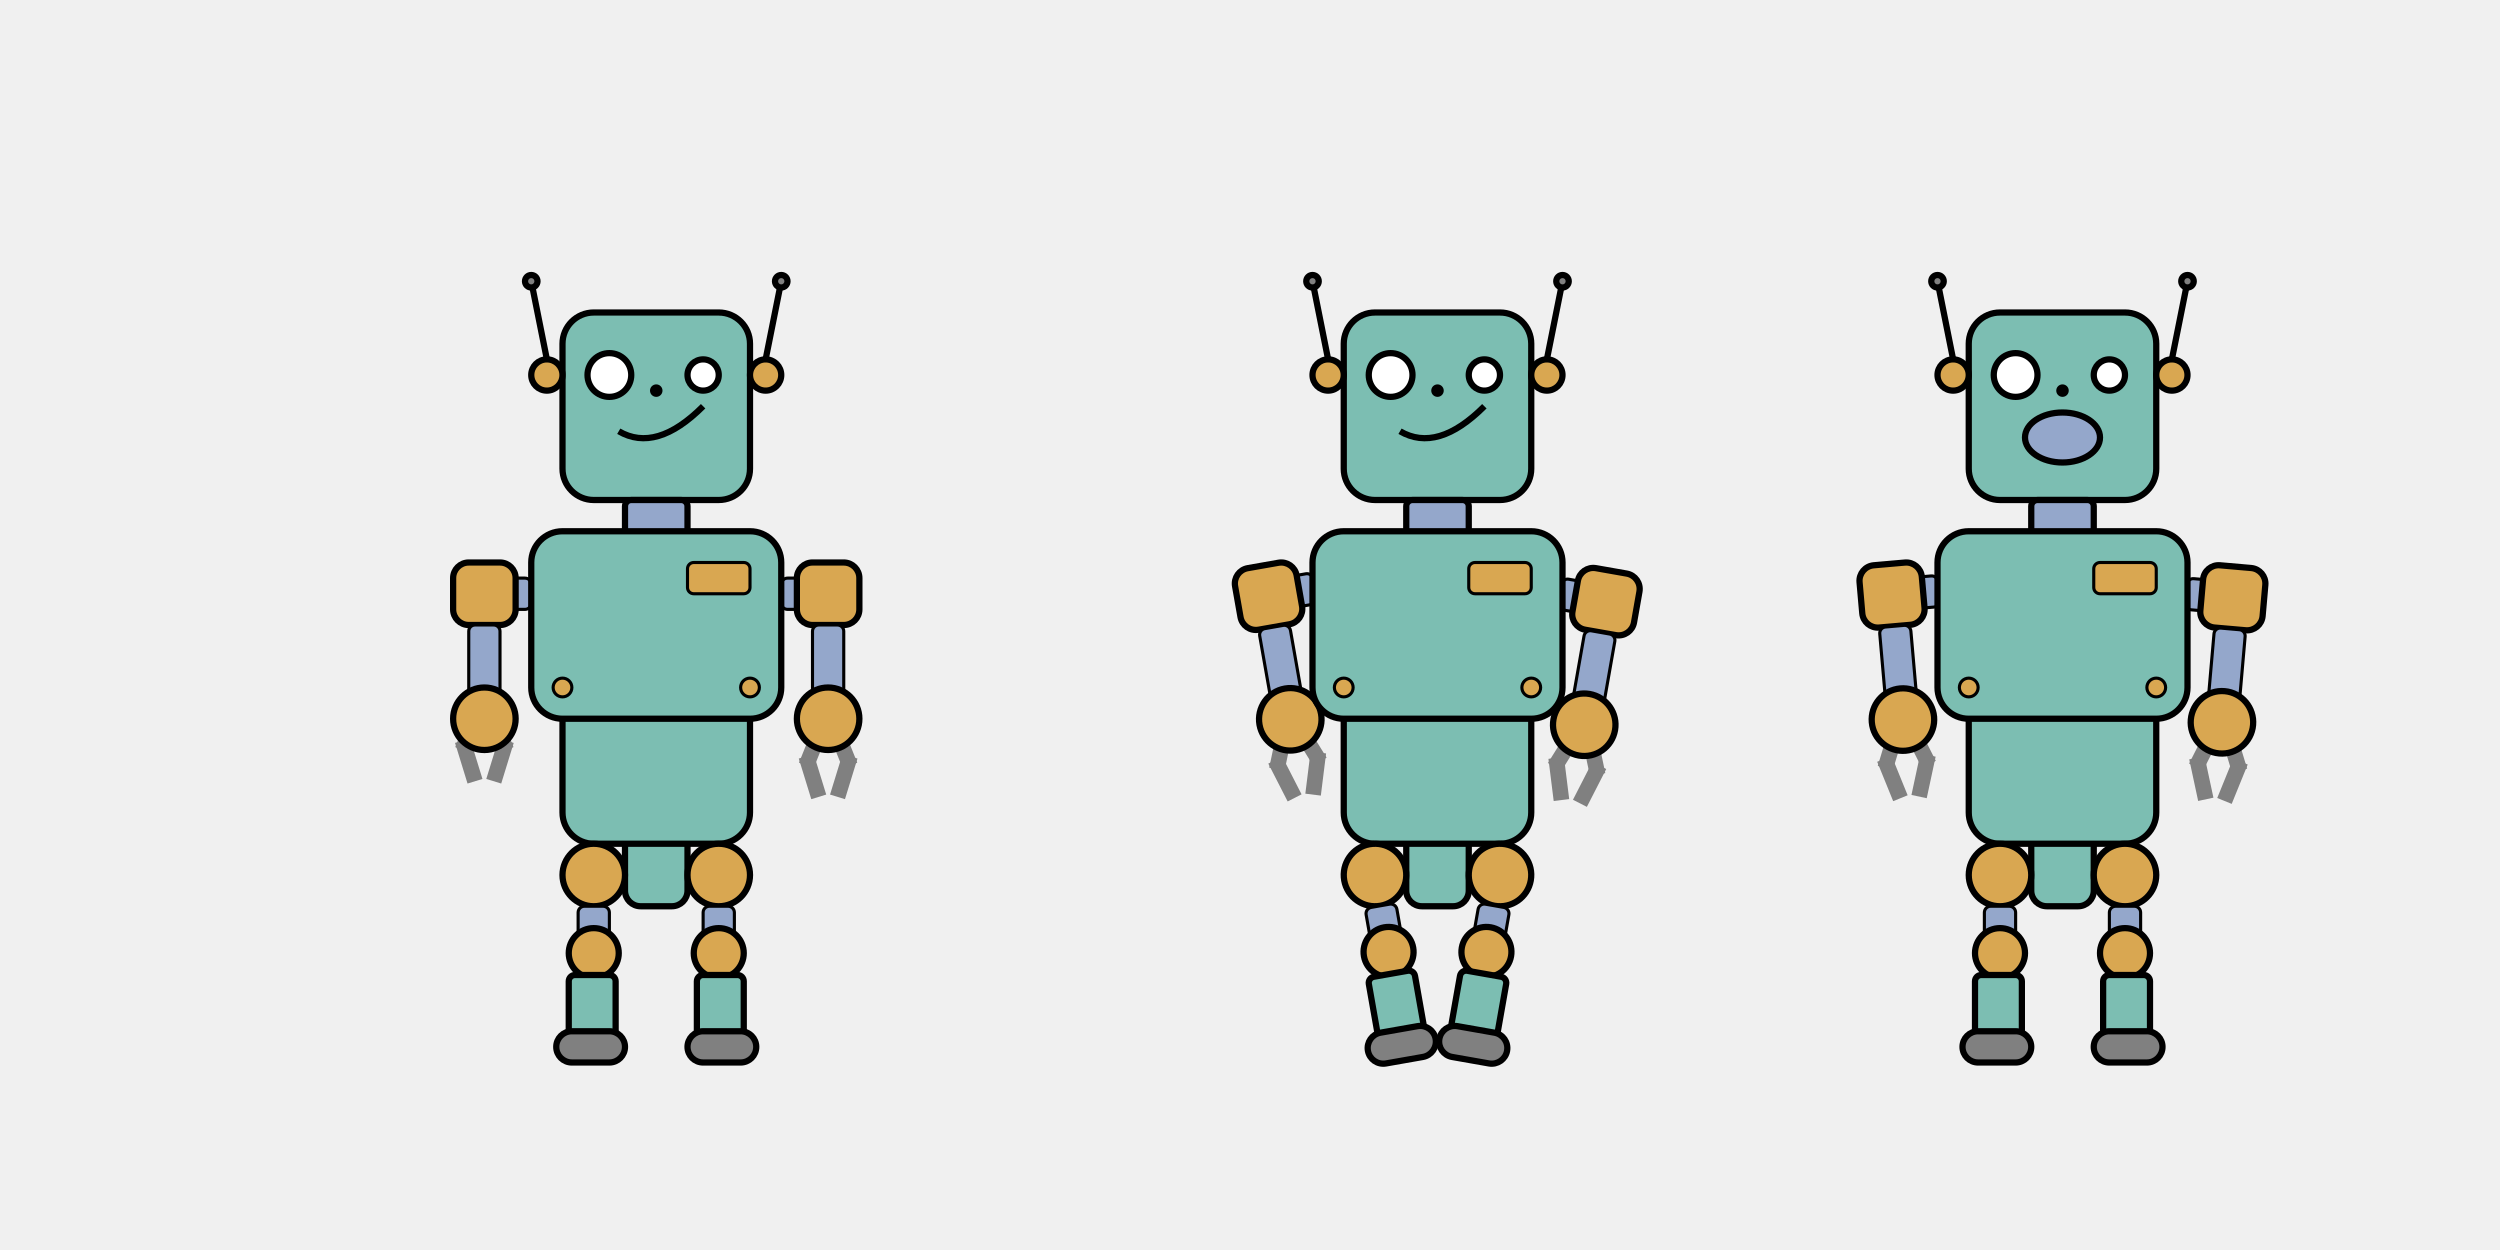
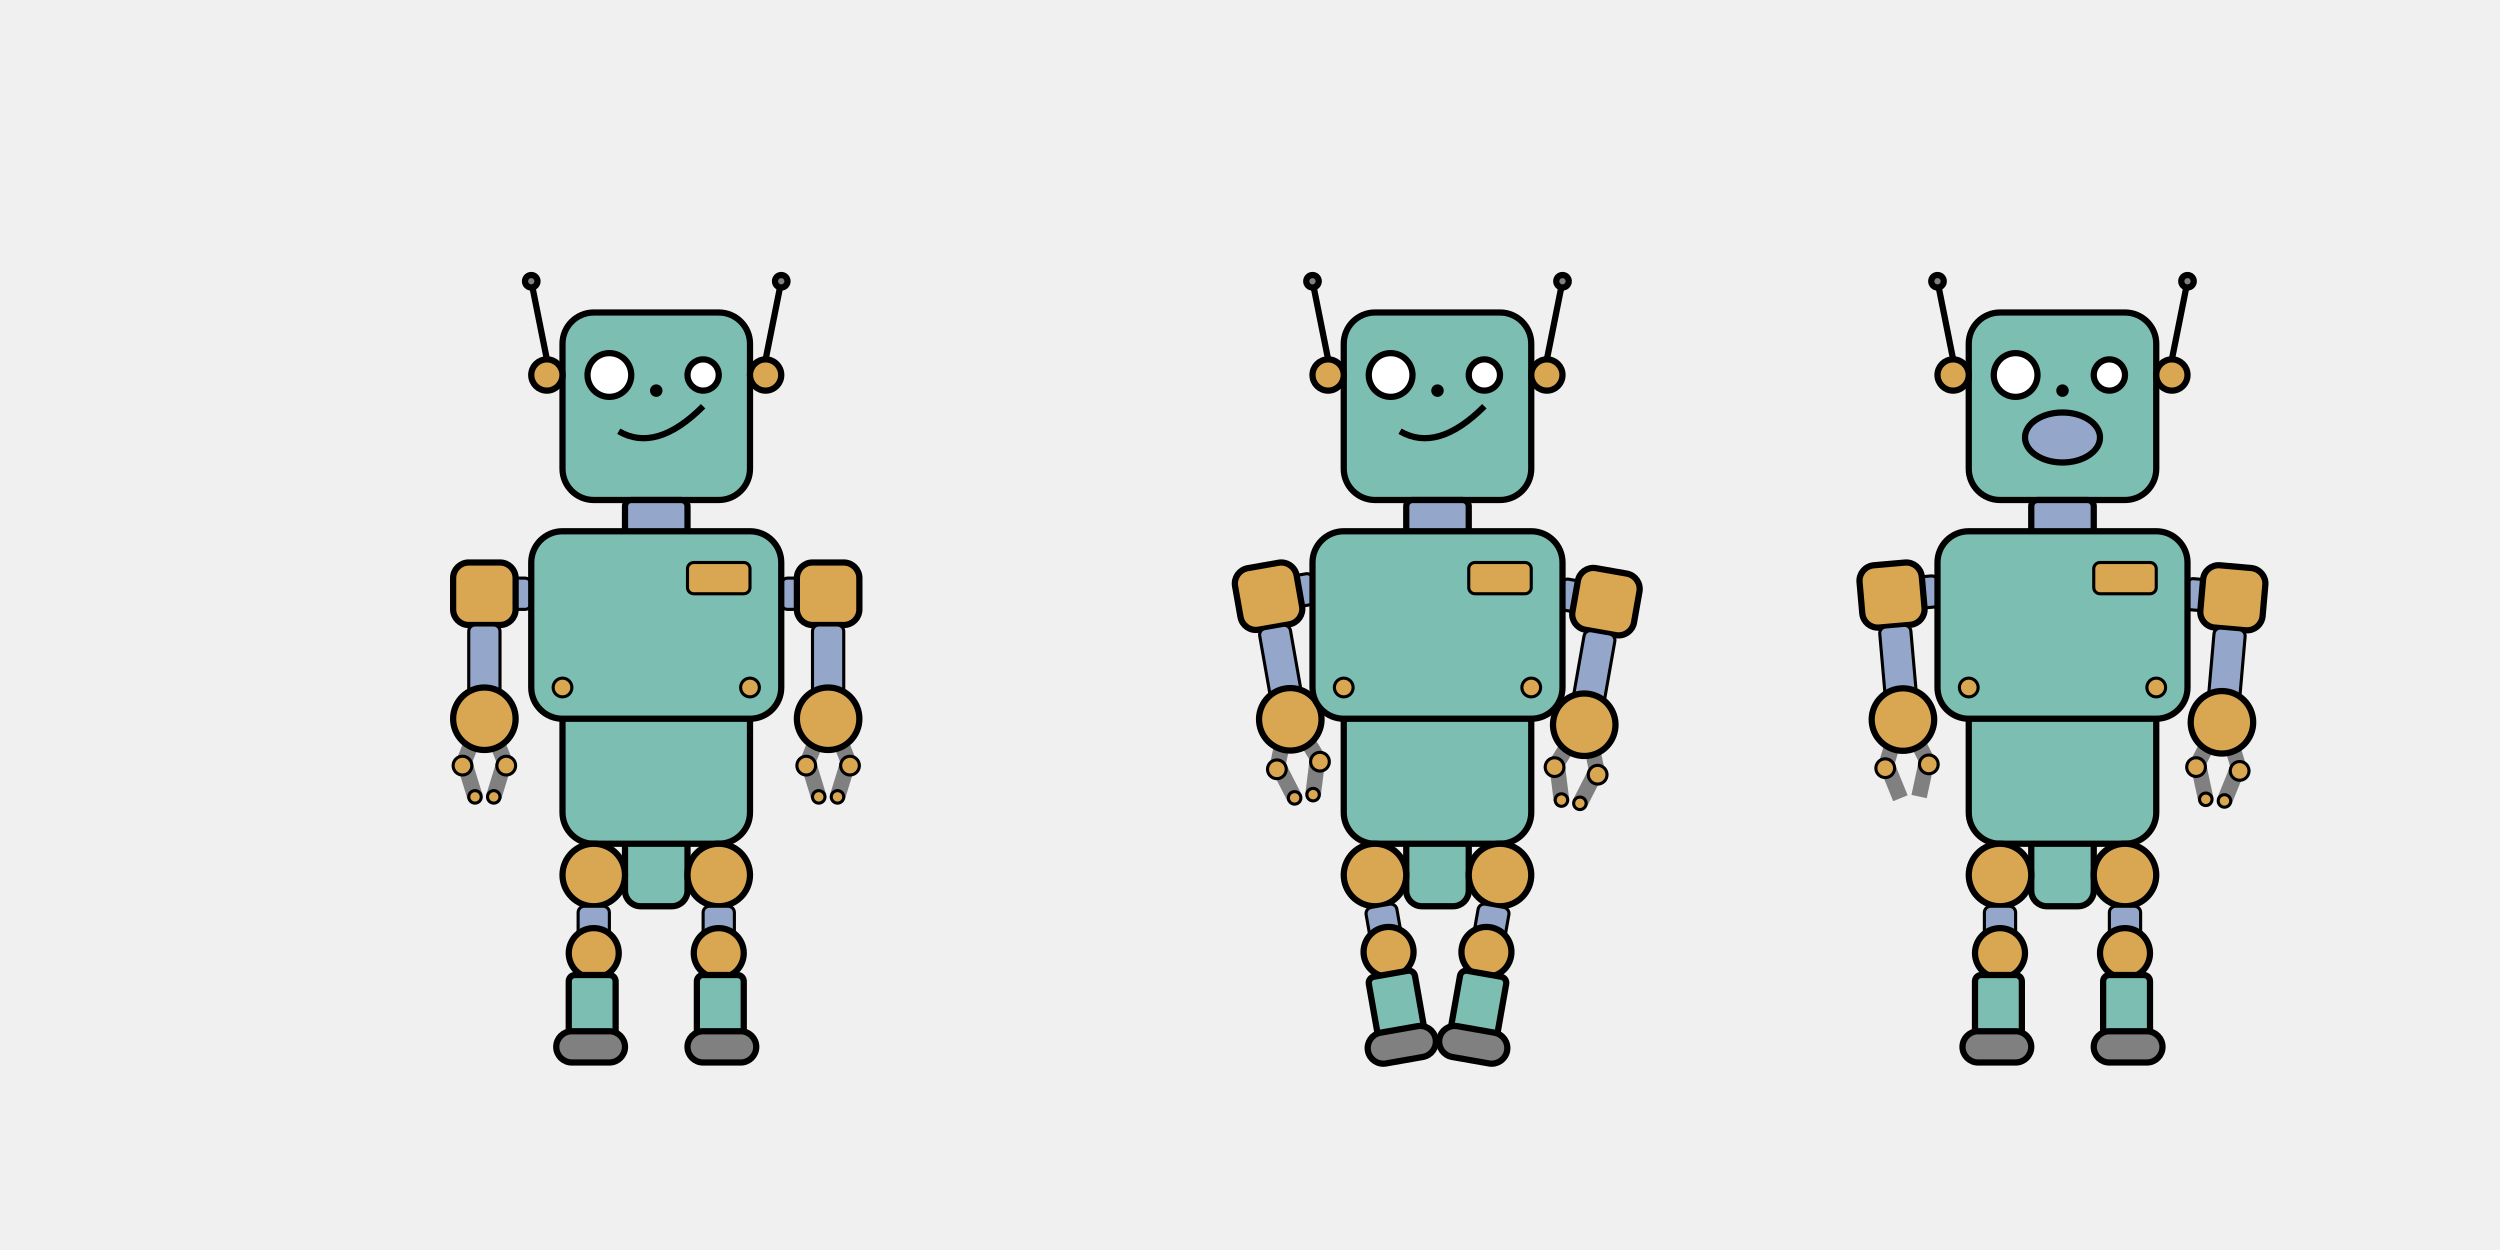
<svg xmlns="http://www.w3.org/2000/svg" width="800" height="400" viewBox="0 0 800 400">
  <g transform="translate(150, 100)">
    <g id="robotHead">
      <animateTransform attributeType="XML" attributeName="transform" type="rotate" values="0,60,40; -6,60,40; 0,60,40" dur="10s" repeatCount="indefinite" />
      <rect x="30" y="0" width="60" height="60" rx="10" ry="10" fill="rgb(124, 190, 178)" stroke="black" stroke-width="2" />
      <circle cx="25" cy="20" r="5" fill="rgb(217, 167, 81)" stroke="black" stroke-width="2" />
      <circle cx="95" cy="20" r="5" fill="rgb(217, 167, 81)" stroke="black" stroke-width="2" />
      <g id="leftEarAntenna">
        <line x1="25" y1="15" x2="20" y2="-10" stroke="black" stroke-width="2" />
        <circle cx="20" cy="-10" r="2" fill="gray" stroke="black" stroke-width="2" />
      </g>
      <g id="rightEarAntenna">
        <line x1="95" y1="15" x2="100" y2="-10" stroke="black" stroke-width="2" />
        <circle cx="100" cy="-10" r="2" fill="gray" stroke="black" stroke-width="2" />
      </g>
      <circle cx="45" cy="20" r="7" fill="white" stroke="black" stroke-width="2">
-         <animate attributeName="r" values="7;5;7" dur="0.5s" begin="0s;5s;10s;15s" />
+         <animate attributeName="r" values="7;5;7" dur="0.5s" begin="0s;5s;10s;15s;20s;25s;30s;" />
      </circle>
      <circle cx="75" cy="20" r="5" fill="white" stroke="black" stroke-width="2" />
      <path d="M 48 38 Q 60 45 75 30" fill="none" stroke="black" stroke-width="2" />
      <circle cx="60" cy="25" r="2" fill="black" />
      <rect x="50" y="60" width="20" height="15" rx="2" ry="2" fill="rgb(148, 167, 203)" stroke="black" stroke-width="2" />
    </g>
    <g id="robotCenter" transform="translate(0, 10)">
      <g id="leftArm">
+         <animateTransform attributeType="XML" attributeName="transform" type="rotate" values="-2,10,75; 2,10,75; -2,10,75" dur="5s" repeatCount="indefinite" />
        <rect x="10" y="75" width="10" height="10" rx="2" ry="2" fill="rgb(148, 167, 203)" stroke="black" stroke-width="1" />
        <rect x="-5" y="70" width="20" height="20" rx="5" ry="5" fill="rgb(217, 167, 81)" stroke="black" stroke-width="2" />
        <rect x="0" y="90" width="10" height="30" rx="2" ry="2" fill="rgb(148, 167, 203)" stroke="black" stroke-width="1" />
        <g id="leftHand">
-           <line x1="2" y1="120" x2="-2" y2="130" stroke="gray" stroke-width="5">
-             <animateTransform attributeType="XML" attributeName="transform" type="rotate" values="0,2,120; -5,2,120; 0,2,120" dur="0.5s" begin="0s;7s;14s" fill="freeze" />
-           </line>
-           <line x1="-2" y1="127" x2="2" y2="140" stroke="gray" stroke-width="5">
-             <animateTransform attributeType="XML" attributeName="transform" type="rotate" values="0,-2,127; -5,-2,127; 0,-2,127" dur="0.5s" begin="0s;7s;14s" fill="freeze" />
-           </line>
-           <line x1="8" y1="120" x2="12" y2="130" stroke="gray" stroke-width="5">
-             <animateTransform attributeType="XML" attributeName="transform" type="rotate" values="0,8,120; 5,8,120; 0,8,120" dur="0.5s" begin="0s;7s;14s" fill="freeze" />
-           </line>
-           <line x1="12" y1="127" x2="8" y2="140" stroke="gray" stroke-width="5">
-             <animateTransform attributeType="XML" attributeName="transform" type="rotate" values="0,12,127; 5,12,127; 0,12,127" dur="0.5s" begin="0s;7s;14s" fill="freeze" />
-           </line>
+           <line x1="2" y1="125" x2="-2" y2="135" stroke="gray" stroke-width="5">
+             <animateTransform attributeType="XML" attributeName="transform" type="rotate" values="0,2,125; -5,2,125; 0,2,125" dur="0.5s" begin="0s;3s;6s;9s;12s;15s;18s;21s;24s;27s;30s;" fill="freeze" />
+           </line>
+           <line x1="-2" y1="132" x2="2" y2="145" stroke="gray" stroke-width="5">
+             <animateTransform attributeType="XML" attributeName="transform" type="rotate" values="0,-2,132; -5,-2,132; 0,-2,132" dur="0.5s" begin="0s;3s;6s;9s;12s;15s;18s;21s;24s;27s;30s;" fill="freeze" />
+             <set attributeName="transform" to="0,8,125" begin="0.5s; 5.5s" dur="4.5s" />
+           </line>
+           <line x1="8" y1="125" x2="12" y2="135" stroke="gray" stroke-width="5">
+             <animateTransform attributeType="XML" attributeName="transform" type="rotate" values="0,8,125; 5,8,125; 0,8,125" dur="4s" begin="0s;3s;6s;9s;12s;15s;18s;21s;24s;27s;30s;" fill="freeze" />
+           </line>
+           <line x1="12" y1="132" x2="8" y2="145" stroke="gray" stroke-width="5">
+             <animateTransform attributeType="XML" attributeName="transform" type="rotate" values="0,12,132; 5,12,132; 0,12,132" dur="4s" begin="0s;3s;6s;9s;12s;15s;18s;21s;24s;27s;30s;" fill="freeze" />
+           </line>
+           <circle cx="-2" cy="135" r="3" fill="rgb(217, 167, 81)" stroke="black" stroke-width="1" />
+           <circle cx="12" cy="135" r="3" fill="rgb(217, 167, 81)" stroke="black" stroke-width="1" />
+           <circle cx="2" cy="145" r="2" fill="rgb(217, 167, 81)" stroke="black" stroke-width="1" />
+           <circle cx="8" cy="145" r="2" fill="rgb(217, 167, 81)" stroke="black" stroke-width="1" />
          <circle cx="5" cy="120" r="10" fill="rgb(217, 167, 81)" stroke="black" stroke-width="2" />
        </g>
      </g>
      <g id="rightArm">
+         <animateTransform attributeType="XML" attributeName="transform" type="rotate" values="2,100,75; -2,100,75; 2,100,75" dur="8s" repeatCount="indefinite" />
        <rect x="100" y="75" width="10" height="10" rx="2" ry="2" fill="rgb(148, 167, 203)" stroke="black" stroke-width="1" />
        <rect x="105" y="70" width="20" height="20" rx="5" ry="5" fill="rgb(217, 167, 81)" stroke="black" stroke-width="2" />
        <rect x="110" y="90" width="10" height="30" rx="2" ry="2" fill="rgb(148, 167, 203)" stroke="black" stroke-width="1" />
        <g id="rightHand">
          <line x1="112" y1="125" x2="108" y2="135" stroke="gray" stroke-width="5" />
          <line x1="108" y1="132" x2="112" y2="145" stroke="gray" stroke-width="5" />
          <line x1="118" y1="125" x2="122" y2="135" stroke="gray" stroke-width="5" />
          <line x1="122" y1="132" x2="118" y2="145" stroke="gray" stroke-width="5" />
+           <circle cx="112" cy="145" r="2" fill="rgb(217, 167, 81)" stroke="black" stroke-width="1" />
+           <circle cx="118" cy="145" r="2" fill="rgb(217, 167, 81)" stroke="black" stroke-width="1" />
+           <circle cx="108" cy="135" r="3" fill="rgb(217, 167, 81)" stroke="black" stroke-width="1" />
+           <circle cx="122" cy="135" r="3" fill="rgb(217, 167, 81)" stroke="black" stroke-width="1" />
          <circle cx="115" cy="120" r="10" fill="rgb(217, 167, 81)" stroke="black" stroke-width="2" />
        </g>
      </g>
      <g id="robotTorso">
        <rect x="50" y="120" width="20" height="60" rx="5" ry="5" fill="rgb(124, 190, 178)" stroke="black" stroke-width="2" />
        <rect x="30" y="100" width="60" height="60" rx="10" ry="10" fill="rgb(124, 190, 178)" stroke="black" stroke-width="2" />
        <rect x="20" y="60" width="80" height="60" rx="10" ry="10" fill="rgb(124, 190, 178)" stroke="black" stroke-width="2" />
        <rect x="70" y="70" width="20" height="10" rx="2" ry="2" fill="rgb(217, 167, 81)" stroke="black" stroke-width="1" />
        <circle cx="30" cy="110" r="3" fill="rgb(217, 167, 81)" stroke="black" stroke-width="1" />
        <circle cx="90" cy="110" r="3" fill="rgb(217, 167, 81)" stroke="black" stroke-width="1" />
      </g>
    </g>
    <g id="robotLegs" transform="translate(0, 20)">
      <g id="leftLeg">
        <circle cx="40" cy="160" r="10" fill="rgb(217, 167, 81)" stroke="black" stroke-width="2" />
        <rect x="35" y="170" width="10" height="15" rx="2" ry="2" fill="rgb(148, 167, 203)" stroke="black" stroke-width="1" />
        <circle cx="40" cy="185" r="8" fill="rgb(217, 167, 81)" stroke="black" stroke-width="2" />
        <rect x="32" y="192" width="15" height="20" rx="2" ry="2" fill="rgb(124, 190, 178)" stroke="black" stroke-width="2" />
        <rect x="28" y="210" width="22" height="10" rx="5" ry="5" fill="gray" stroke="black" stroke-width="2" />
      </g>
      <g id="rightLeg">
        <circle cx="80" cy="160" r="10" fill="rgb(217, 167, 81)" stroke="black" stroke-width="2" />
        <rect x="75" y="170" width="10" height="15" rx="2" ry="2" fill="rgb(148, 167, 203)" stroke="black" stroke-width="1" />
        <circle cx="80" cy="185" r="8" fill="rgb(217, 167, 81)" stroke="black" stroke-width="2" />
        <rect x="73" y="192" width="15" height="20" rx="2" ry="2" fill="rgb(124, 190, 178)" stroke="black" stroke-width="2" />
        <rect x="70" y="210" width="22" height="10" rx="5" ry="5" fill="gray" stroke="black" stroke-width="2" />
      </g>
    </g>
  </g>
  <g transform="translate(400, 100)">
    <g id="robotHead">
      <animateTransform attributeType="XML" attributeName="transform" type="rotate" values="-2,40,160; 2,40,160; -2,40,160" dur="1s" repeatCount="indefinite" />
      <rect x="30" y="0" width="60" height="60" rx="10" ry="10" fill="rgb(124, 190, 178)" stroke="black" stroke-width="2" />
      <circle cx="25" cy="20" r="5" fill="rgb(217, 167, 81)" stroke="black" stroke-width="2" />
      <circle cx="95" cy="20" r="5" fill="rgb(217, 167, 81)" stroke="black" stroke-width="2" />
      <g id="leftEarAntenna">
        <animateTransform attributeType="XML" attributeName="transform" type="rotate" values="-10,25,20; 10,25,20; -10,25,20" dur="1s" repeatCount="indefinite" />
        <line x1="25" y1="15" x2="20" y2="-10" stroke="black" stroke-width="2" />
        <circle cx="20" cy="-10" r="2" fill="gray" stroke="black" stroke-width="2" />
      </g>
      <g id="rightEarAntenna">
        <animateTransform attributeType="XML" attributeName="transform" type="rotate" values="10,95,20; -10,95,20; 10,95,20" dur="1s" repeatCount="indefinite" />
        <line x1="95" y1="15" x2="100" y2="-10" stroke="black" stroke-width="2" />
        <circle cx="100" cy="-10" r="2" fill="gray" stroke="black" stroke-width="2" />
      </g>
      <circle cx="45" cy="20" r="7" fill="white" stroke="black" stroke-width="2" />
      <circle cx="75" cy="20" r="5" fill="white" stroke="black" stroke-width="2" />
      <path d="M 48 38 Q 60 45 75 30" fill="none" stroke="black" stroke-width="2" />
      <circle cx="60" cy="25" r="2" fill="black" />
      <rect x="50" y="60" width="20" height="15" rx="2" ry="2" fill="rgb(148, 167, 203)" stroke="black" stroke-width="2" />
    </g>
    <g id="robotCenter" transform="translate(0, 10)">
      <g id="leftArm" transform="rotate(-10,10,75)">
        <animateTransform attributeType="XML" attributeName="transform" type="rotate" values="-10,10,75; 10,10,75; -10,10,75" dur="1s" repeatCount="indefinite" />
        <rect x="10" y="75" width="10" height="10" rx="2" ry="2" fill="rgb(148, 167, 203)" stroke="black" stroke-width="1" />
        <rect x="-5" y="70" width="20" height="20" rx="5" ry="5" fill="rgb(217, 167, 81)" stroke="black" stroke-width="2" />
        <rect x="0" y="90" width="10" height="30" rx="2" ry="2" fill="rgb(148, 167, 203)" stroke="black" stroke-width="1" />
        <g id="leftHand">
          <line x1="2" y1="125" x2="-2" y2="135" stroke="gray" stroke-width="5" />
          <line x1="-2" y1="132" x2="2" y2="145" stroke="gray" stroke-width="5" />
+           <circle cx="-2" cy="135" r="3" fill="rgb(217, 167, 81)" stroke="black" stroke-width="1" />
          <line x1="8" y1="125" x2="12" y2="135" stroke="gray" stroke-width="5" />
          <line x1="12" y1="132" x2="8" y2="145" stroke="gray" stroke-width="5" />
+           <circle cx="12" cy="135" r="3" fill="rgb(217, 167, 81)" stroke="black" stroke-width="1" />
+           <circle cx="2" cy="145" r="2" fill="rgb(217, 167, 81)" stroke="black" stroke-width="1" />
+           <circle cx="8" cy="145" r="2" fill="rgb(217, 167, 81)" stroke="black" stroke-width="1" />
          <circle cx="5" cy="120" r="10" fill="rgb(217, 167, 81)" stroke="black" stroke-width="2" />
        </g>
      </g>
      <g id="rightArm" transform="rotate(10,100,75)">
        <animateTransform attributeType="XML" attributeName="transform" type="rotate" values="10,100,75; -10,100,75; 10,100,75" dur="1s" repeatCount="indefinite" />
        <rect x="100" y="75" width="10" height="10" rx="2" ry="2" fill="rgb(148, 167, 203)" stroke="black" stroke-width="1" />
        <rect x="105" y="70" width="20" height="20" rx="5" ry="5" fill="rgb(217, 167, 81)" stroke="black" stroke-width="2" />
        <rect x="110" y="90" width="10" height="30" rx="2" ry="2" fill="rgb(148, 167, 203)" stroke="black" stroke-width="1" />
        <g id="rightHand">
          <line x1="112" y1="125" x2="108" y2="135" stroke="gray" stroke-width="5" />
          <line x1="108" y1="132" x2="112" y2="145" stroke="gray" stroke-width="5" />
+           <circle cx="108" cy="135" r="3" fill="rgb(217, 167, 81)" stroke="black" stroke-width="1" />
          <line x1="118" y1="125" x2="122" y2="135" stroke="gray" stroke-width="5" />
          <line x1="122" y1="132" x2="118" y2="145" stroke="gray" stroke-width="5" />
+           <circle cx="122" cy="135" r="3" fill="rgb(217, 167, 81)" stroke="black" stroke-width="1" />
+           <circle cx="112" cy="145" r="2" fill="rgb(217, 167, 81)" stroke="black" stroke-width="1" />
+           <circle cx="118" cy="145" r="2" fill="rgb(217, 167, 81)" stroke="black" stroke-width="1" />
          <circle cx="115" cy="120" r="10" fill="rgb(217, 167, 81)" stroke="black" stroke-width="2" />
        </g>
      </g>
      <g id="robotTorso">
        <rect x="50" y="120" width="20" height="60" rx="5" ry="5" fill="rgb(124, 190, 178)" stroke="black" stroke-width="2" />
        <rect x="30" y="100" width="60" height="60" rx="10" ry="10" fill="rgb(124, 190, 178)" stroke="black" stroke-width="2" />
        <rect x="20" y="60" width="80" height="60" rx="10" ry="10" fill="rgb(124, 190, 178)" stroke="black" stroke-width="2" />
        <rect x="70" y="70" width="20" height="10" rx="2" ry="2" fill="rgb(217, 167, 81)" stroke="black" stroke-width="1" />
        <circle cx="30" cy="110" r="3" fill="rgb(217, 167, 81)" stroke="black" stroke-width="1" />
        <circle cx="90" cy="110" r="3" fill="rgb(217, 167, 81)" stroke="black" stroke-width="1" />
      </g>
      <g id="robotLegs" transform="translate(0, 10)">
        <g id="leftLeg" transform="rotate(-10,40,160)">
          <animateTransform attributeType="XML" attributeName="transform" type="rotate" values="-10,40,160; 10,40,160; -10,40,160" dur="1s" repeatCount="indefinite" />
          <circle cx="40" cy="160" r="10" fill="rgb(217, 167, 81)" stroke="black" stroke-width="2" />
          <rect x="35" y="170" width="10" height="15" rx="2" ry="2" fill="rgb(148, 167, 203)" stroke="black" stroke-width="1" />
          <circle cx="40" cy="185" r="8" fill="rgb(217, 167, 81)" stroke="black" stroke-width="2" />
          <rect x="32" y="192" width="15" height="20" rx="2" ry="2" fill="rgb(124, 190, 178)" stroke="black" stroke-width="2" />
          <rect x="28" y="210" width="22" height="10" rx="5" ry="5" fill="gray" stroke="black" stroke-width="2" />
        </g>
        <g id="rightLeg" transform="rotate(10,80,160)">
          <animateTransform attributeType="XML" attributeName="transform" type="rotate" values="10,80,160; -10,80,160; 10,80,160" dur="1s" repeatCount="indefinite" />
          <circle cx="80" cy="160" r="10" fill="rgb(217, 167, 81)" stroke="black" stroke-width="2" />
          <rect x="75" y="170" width="10" height="15" rx="2" ry="2" fill="rgb(148, 167, 203)" stroke="black" stroke-width="1" />
          <circle cx="80" cy="185" r="8" fill="rgb(217, 167, 81)" stroke="black" stroke-width="2" />
          <rect x="73" y="192" width="15" height="20" rx="2" ry="2" fill="rgb(124, 190, 178)" stroke="black" stroke-width="2" />
          <rect x="70" y="210" width="22" height="10" rx="5" ry="5" fill="gray" stroke="black" stroke-width="2" />
        </g>
      </g>
    </g>
  </g>
  <g transform="translate(600, 100)">
    <g id="robotHead">
      <animateTransform attributeType="XML" attributeName="transform" type="rotate" values="-1,40,160; 1,40,160; -1,40,160" dur="2s" repeatCount="indefinite" />
      <rect x="30" y="0" width="60" height="60" rx="10" ry="10" fill="rgb(124, 190, 178)" stroke="black" stroke-width="2" />
      <circle cx="25" cy="20" r="5" fill="rgb(217, 167, 81)" stroke="black" stroke-width="2" />
      <circle cx="95" cy="20" r="5" fill="rgb(217, 167, 81)" stroke="black" stroke-width="2" />
      <g id="leftEarAntenna">
        <animateTransform attributeType="XML" attributeName="transform" type="rotate" values="-5,25,20; 5,25,20; -5,25,20" dur="2s" repeatCount="indefinite" />
        <line x1="25" y1="15" x2="20" y2="-10" stroke="black" stroke-width="2" />
        <circle cx="20" cy="-10" r="2" fill="gray" stroke="black" stroke-width="2" />
      </g>
      <g id="rightEarAntenna">
        <animateTransform attributeType="XML" attributeName="transform" type="rotate" values="5,95,20; -5,95,20; 5,95,20" dur="2s" repeatCount="indefinite" />
        <line x1="95" y1="15" x2="100" y2="-10" stroke="black" stroke-width="2" />
        <circle cx="100" cy="-10" r="2" fill="gray" stroke="black" stroke-width="2" />
      </g>
      <circle cx="45" cy="20" r="7" fill="white" stroke="black" stroke-width="2" />
      <circle cx="75" cy="20" r="5" fill="white" stroke="black" stroke-width="2" />
      <ellipse id="robotMouth" cx="60" cy="40" rx="12" ry="8" fill="rgb(148, 167, 203)" stroke="black" stroke-width="2">
        <animate attributeName="ry" dur="0.5s" repeatCount="indefinite" values="5;8;5" />
      </ellipse>
      <circle cx="60" cy="25" r="2" fill="black" />
      <rect x="50" y="60" width="20" height="15" rx="2" ry="2" fill="rgb(148, 167, 203)" stroke="black" stroke-width="2" />
    </g>
    <g id="robotCenter" transform="translate(0, 10)">
      <g id="leftArm" transform="rotate(-5,10,75)">
        <animateTransform attributeType="XML" attributeName="transform" type="rotate" values="-3,10,75; 3,10,75; -3,10,75" dur="2s" repeatCount="indefinite" />
        <rect x="10" y="75" width="10" height="10" rx="2" ry="2" fill="rgb(148, 167, 203)" stroke="black" stroke-width="1" />
        <rect x="-5" y="70" width="20" height="20" rx="5" ry="5" fill="rgb(217, 167, 81)" stroke="black" stroke-width="2" />
        <rect x="0" y="90" width="10" height="30" rx="2" ry="2" fill="rgb(148, 167, 203)" stroke="black" stroke-width="1" />
        <g id="leftHand">
          <line x1="2" y1="125" x2="-2" y2="135" stroke="gray" stroke-width="5" />
          <line x1="-2" y1="132" x2="2" y2="145" stroke="gray" stroke-width="5" />
+           <circle cx="-2" cy="135" r="3" fill="rgb(217, 167, 81)" stroke="black" stroke-width="1" />
          <line x1="8" y1="125" x2="12" y2="135" stroke="gray" stroke-width="5" />
          <line x1="12" y1="132" x2="8" y2="145" stroke="gray" stroke-width="5" />
+           <circle cx="12" cy="135" r="3" fill="rgb(217, 167, 81)" stroke="black" stroke-width="1" />
          <circle cx="5" cy="120" r="10" fill="rgb(217, 167, 81)" stroke="black" stroke-width="2" />
        </g>
      </g>
      <g id="rightArm" transform="rotate(5,100,75)">
        <animateTransform attributeType="XML" attributeName="transform" type="rotate" values="3,100,75; -3,100,75; 3,100,75" dur="2s" repeatCount="indefinite" />
        <rect x="100" y="75" width="10" height="10" rx="2" ry="2" fill="rgb(148, 167, 203)" stroke="black" stroke-width="1" />
        <rect x="105" y="70" width="20" height="20" rx="5" ry="5" fill="rgb(217, 167, 81)" stroke="black" stroke-width="2" />
        <rect x="110" y="90" width="10" height="30" rx="2" ry="2" fill="rgb(148, 167, 203)" stroke="black" stroke-width="1" />
        <g id="rightHand">
          <line x1="112" y1="125" x2="108" y2="135" stroke="gray" stroke-width="5" />
          <line x1="108" y1="132" x2="112" y2="145" stroke="gray" stroke-width="5" />
+           <circle cx="108" cy="135" r="3" fill="rgb(217, 167, 81)" stroke="black" stroke-width="1" />
          <line x1="118" y1="125" x2="122" y2="135" stroke="gray" stroke-width="5" />
          <line x1="122" y1="132" x2="118" y2="145" stroke="gray" stroke-width="5" />
+           <circle cx="122" cy="135" r="3" fill="rgb(217, 167, 81)" stroke="black" stroke-width="1" />
+           <circle cx="112" cy="145" r="2" fill="rgb(217, 167, 81)" stroke="black" stroke-width="1" />
+           <circle cx="118" cy="145" r="2" fill="rgb(217, 167, 81)" stroke="black" stroke-width="1" />
          <circle cx="115" cy="120" r="10" fill="rgb(217, 167, 81)" stroke="black" stroke-width="2" />
        </g>
      </g>
      <g id="robotTorso">
        <rect x="50" y="120" width="20" height="60" rx="5" ry="5" fill="rgb(124, 190, 178)" stroke="black" stroke-width="2" />
        <rect x="30" y="100" width="60" height="60" rx="10" ry="10" fill="rgb(124, 190, 178)" stroke="black" stroke-width="2" />
-         <rect x="20" y="60" width="80" height="60" rx="10" ry="10" fill="rgb(124, 190, 178)" stroke="black" stroke-width="2" />
-         <rect x="70" y="70" width="20" height="10" rx="2" ry="2" fill="rgb(217, 167, 81)" stroke="black" stroke-width="1" />
-         <circle cx="30" cy="110" r="3" fill="rgb(217, 167, 81)" stroke="black" stroke-width="1" />
-         <circle cx="90" cy="110" r="3" fill="rgb(217, 167, 81)" stroke="black" stroke-width="1" />
+         <g id="chest">
+           <animateTransform attributeType="XML" attributeName="transform" type="translate" values="0,0; 0,-1; 0,0" dur="1s" repeatCount="indefinite" />
+           <rect x="20" y="60" width="80" height="60" rx="10" ry="10" fill="rgb(124, 190, 178)" stroke="black" stroke-width="2" />
+           <rect x="70" y="70" width="20" height="10" rx="2" ry="2" fill="rgb(217, 167, 81)" stroke="black" stroke-width="1" />
+           <circle cx="30" cy="110" r="3" fill="rgb(217, 167, 81)" stroke="black" stroke-width="1" />
+           <circle cx="90" cy="110" r="3" fill="rgb(217, 167, 81)" stroke="black" stroke-width="1" />
+         </g>
      </g>
      <g id="robotLegs" transform="translate(0, 10)">
        <g id="leftLeg">
          <circle cx="40" cy="160" r="10" fill="rgb(217, 167, 81)" stroke="black" stroke-width="2" />
          <rect x="35" y="170" width="10" height="15" rx="2" ry="2" fill="rgb(148, 167, 203)" stroke="black" stroke-width="1" />
          <circle cx="40" cy="185" r="8" fill="rgb(217, 167, 81)" stroke="black" stroke-width="2" />
          <rect x="32" y="192" width="15" height="20" rx="2" ry="2" fill="rgb(124, 190, 178)" stroke="black" stroke-width="2" />
          <rect x="28" y="210" width="22" height="10" rx="5" ry="5" fill="gray" stroke="black" stroke-width="2" />
        </g>
        <g id="rightLeg">
          <circle cx="80" cy="160" r="10" fill="rgb(217, 167, 81)" stroke="black" stroke-width="2" />
          <rect x="75" y="170" width="10" height="15" rx="2" ry="2" fill="rgb(148, 167, 203)" stroke="black" stroke-width="1" />
          <circle cx="80" cy="185" r="8" fill="rgb(217, 167, 81)" stroke="black" stroke-width="2" />
          <rect x="73" y="192" width="15" height="20" rx="2" ry="2" fill="rgb(124, 190, 178)" stroke="black" stroke-width="2" />
          <rect x="70" y="210" width="22" height="10" rx="5" ry="5" fill="gray" stroke="black" stroke-width="2" />
        </g>
      </g>
    </g>
  </g>
</svg>
